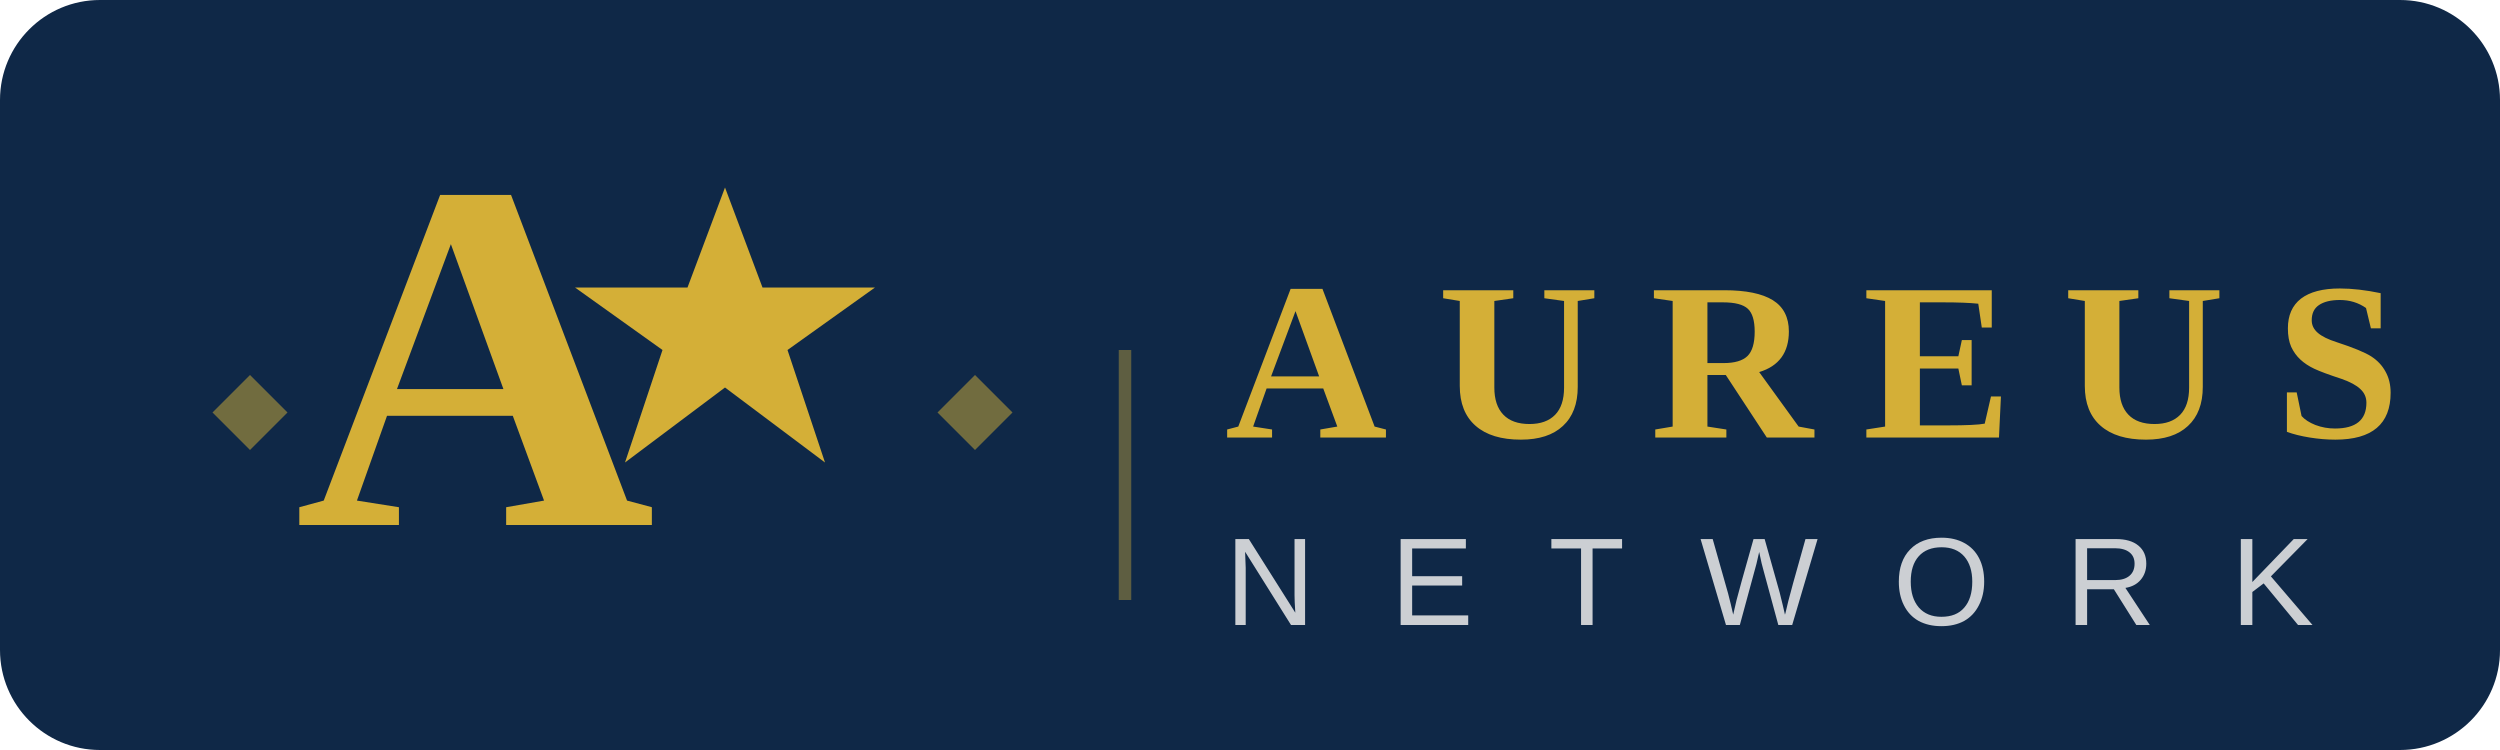
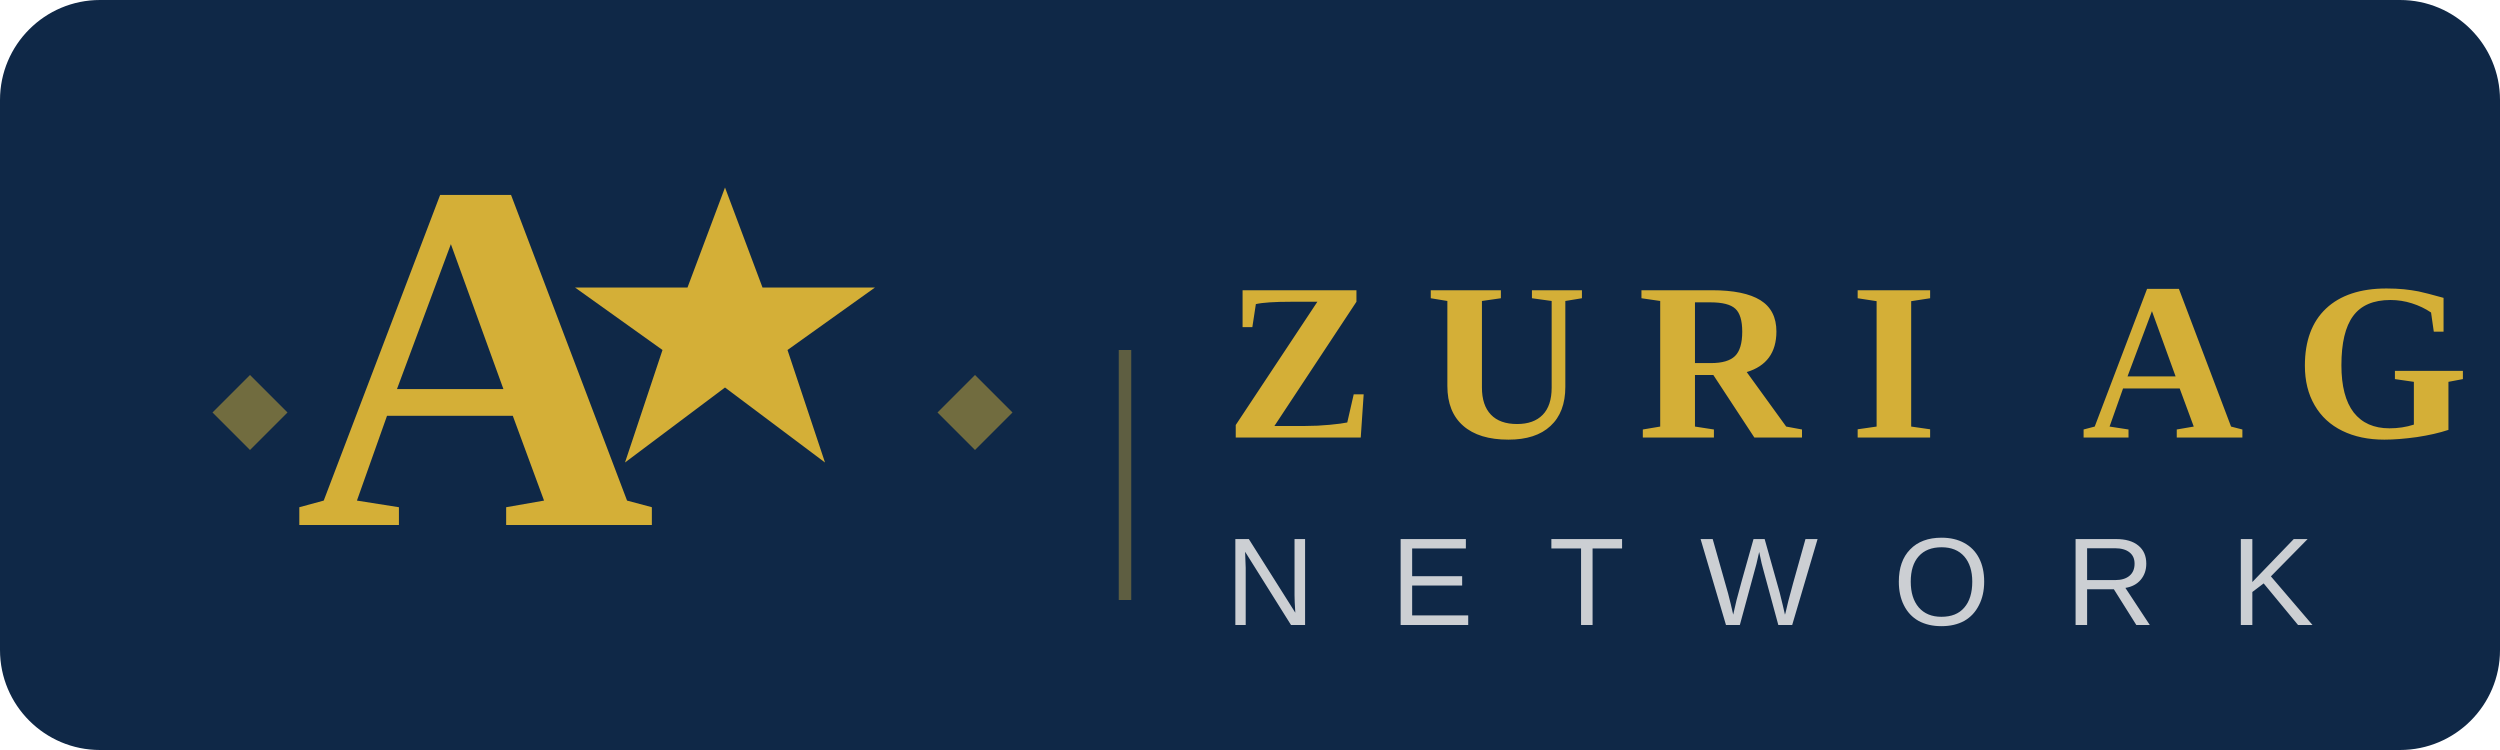
<svg xmlns="http://www.w3.org/2000/svg" viewBox="0 0 200 60" width="200" height="60">
  <rect width="200" height="60" rx="8" fill="#0F2847" />
  <text x="38" y="42" font-family="Georgia, 'Times New Roman', serif" font-size="40" font-weight="bold" fill="#D4AF37" text-anchor="middle">A</text>
  <polygon points="58,15 61,23 70,23 63,28 66,37 58,31 50,37 53,28 46,23 55,23" fill="#D4AF37" />
  <polygon points="20,30 23,33 20,36 17,33" fill="#D4AF37" opacity="0.5" />
  <polygon points="78,30 81,33 78,36 75,33" fill="#D4AF37" opacity="0.5" />
-   <text x="98" y="35" font-family="Georgia, 'Times New Roman', serif" font-size="18" font-weight="bold" fill="#D4AF37" letter-spacing="4">AUREUS</text>
+   <text x="98" y="35" font-family="Georgia, 'Times New Roman', serif" font-size="18" font-weight="bold" fill="#D4AF37" letter-spacing="4">ZURI AGENCY</text>
  <text x="98" y="50" font-family="Arial, sans-serif" font-size="10" fill="#FBF9F6" letter-spacing="6" opacity="0.8">NETWORK</text>
  <line x1="90" y1="28" x2="90" y2="48" stroke="#D4AF37" stroke-width="1" opacity="0.4" />
</svg>
